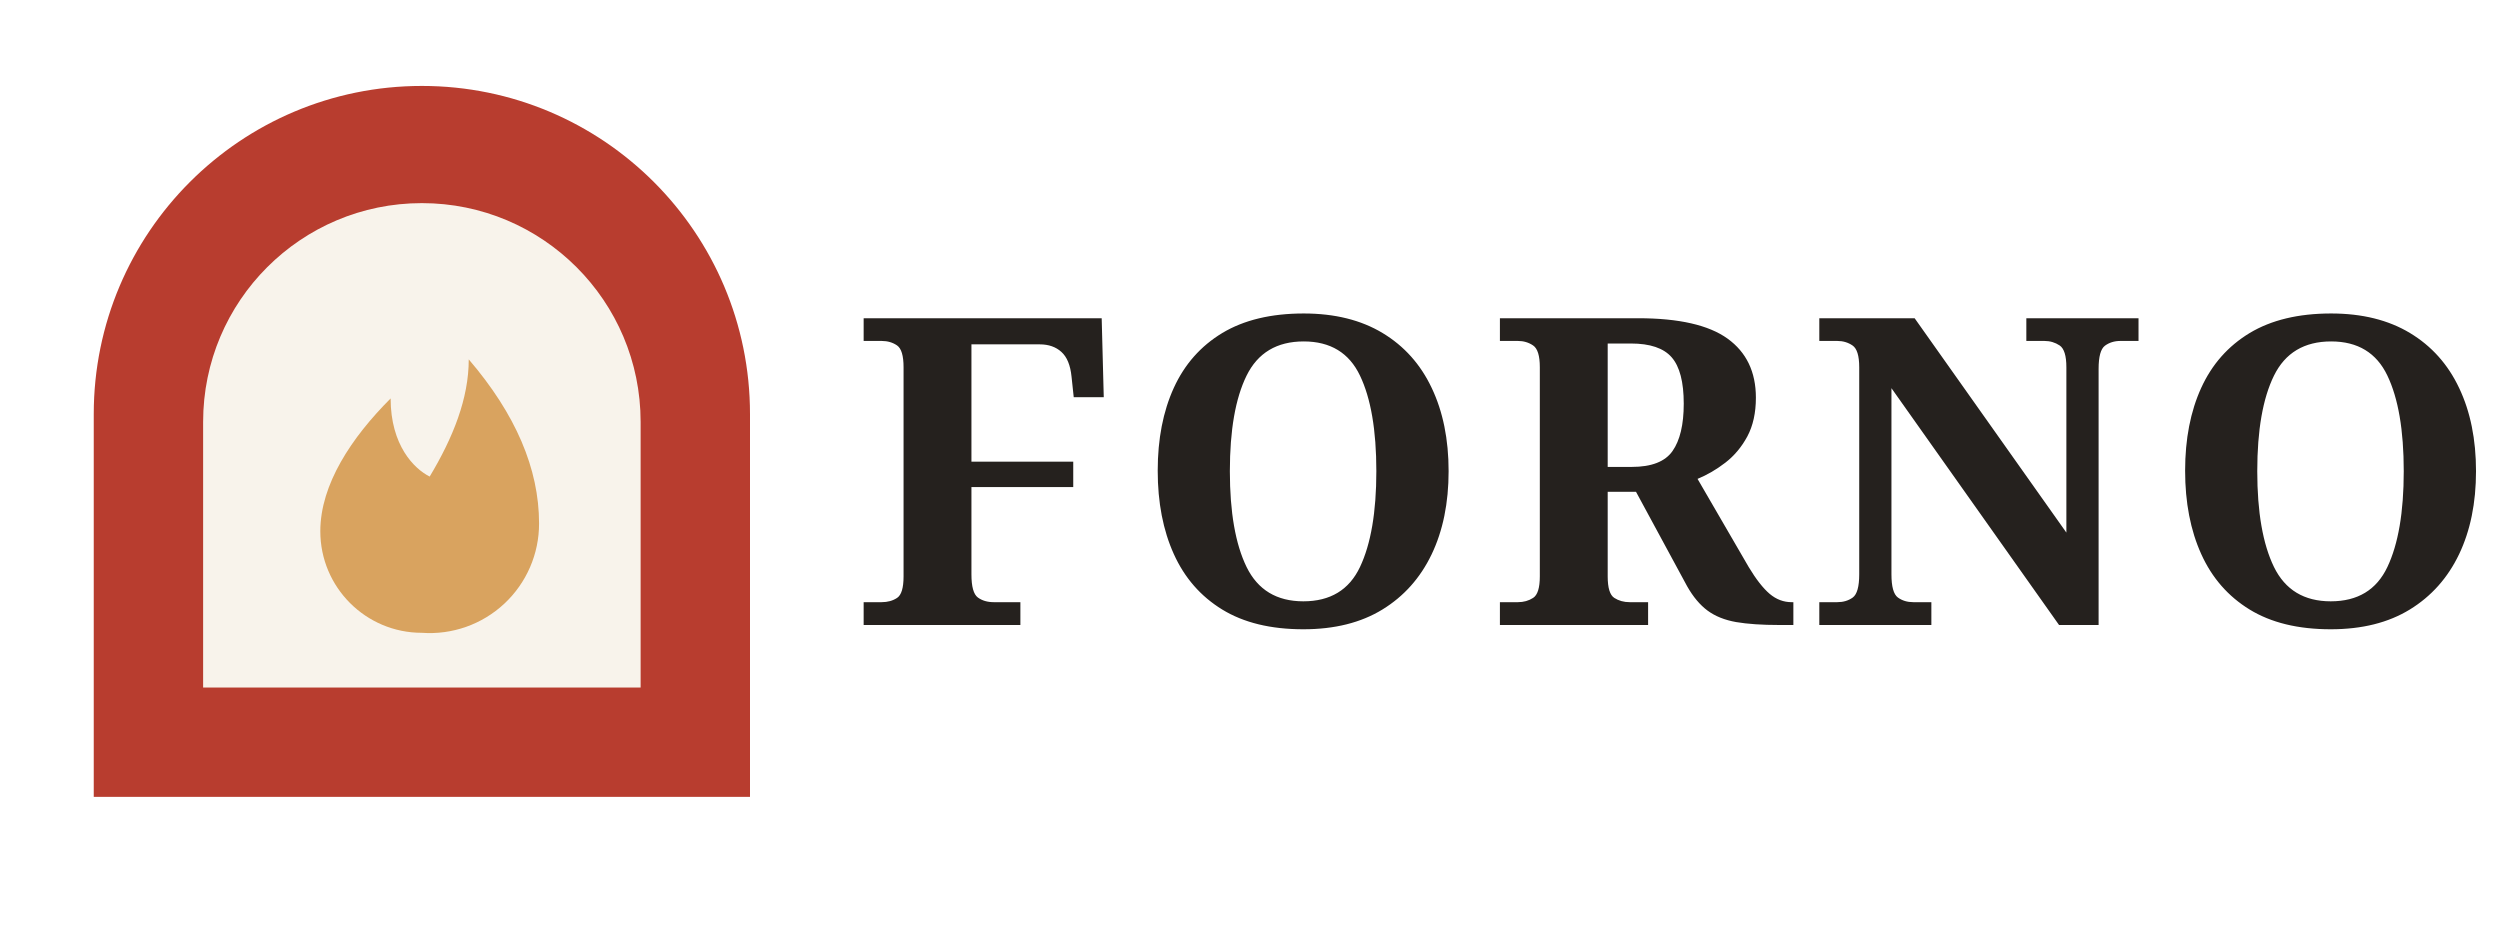
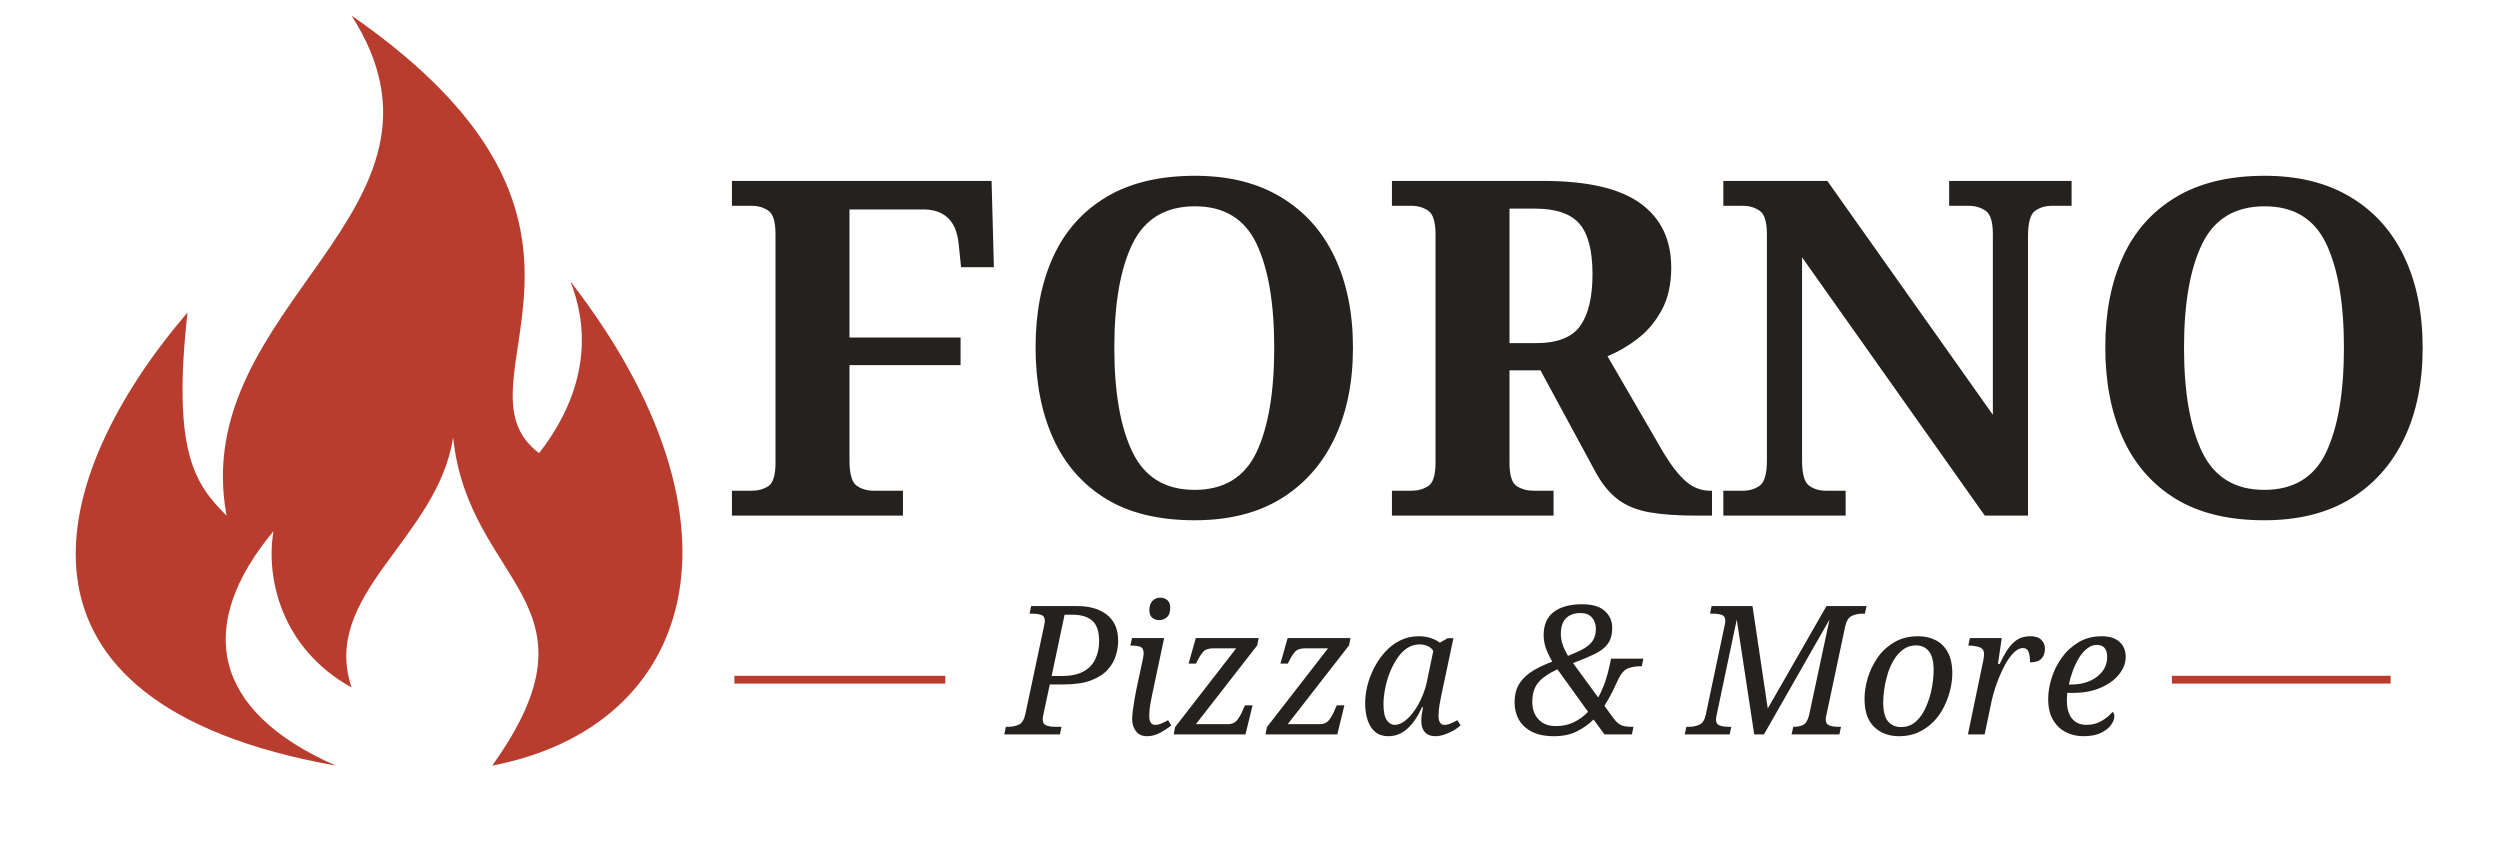
- <svg xmlns="http://www.w3.org/2000/svg" viewBox="0 0 320 120" role="img" aria-labelledby="title">
-   <path fill="#B83D2F" d="M12 102V53a42 42 0 0 1 84 0v49H12Z" />
-   <path fill="#F8F3EB" d="M26 88V54a28 28 0 0 1 56 0v34H26Z" />
-   <path fill="#D9A35F" d="M54 81a13 13 0 0 1-13-13c0-6 4-12 9-17 0 6 3 9 5 10 3-5 5-10 5-15 6 7 9 14 9 21a14 14 0 0 1-15 14Z" />
-   <text x="109" y="80" fill="#25211E" font-family="Georgia, serif" font-size="55" font-weight="700" letter-spacing="2">FORNO</text>
+ <svg xmlns="http://www.w3.org/2000/svg" viewBox="0 0 320 110" role="img" aria-labelledby="title">
+   <path fill="#B83D2F" d="M43 98C-2 90 6 61 24 40c-2 18 1 22 5 26-5-27 32-39 16-64 39 27 12 47 24 56 7-9 6-17 4-22 24 31 16 57-10 62 15-21-3-23-5-42-2 13-17 20-13 32-9-5-11-14-10-20-10 12-8 23 8 30Z" />
+   <text x="92" y="66" fill="#25211E" font-family="Georgia, serif" font-size="60" font-weight="700">FORNO</text>
+   <path d="M94 87h27m157 0h28" stroke="#B83D2F" />
+   <text x="129" y="94" fill="#25211E" font-family="Georgia, serif" font-size="23" font-style="italic">Pizza &amp; More</text>
</svg>
